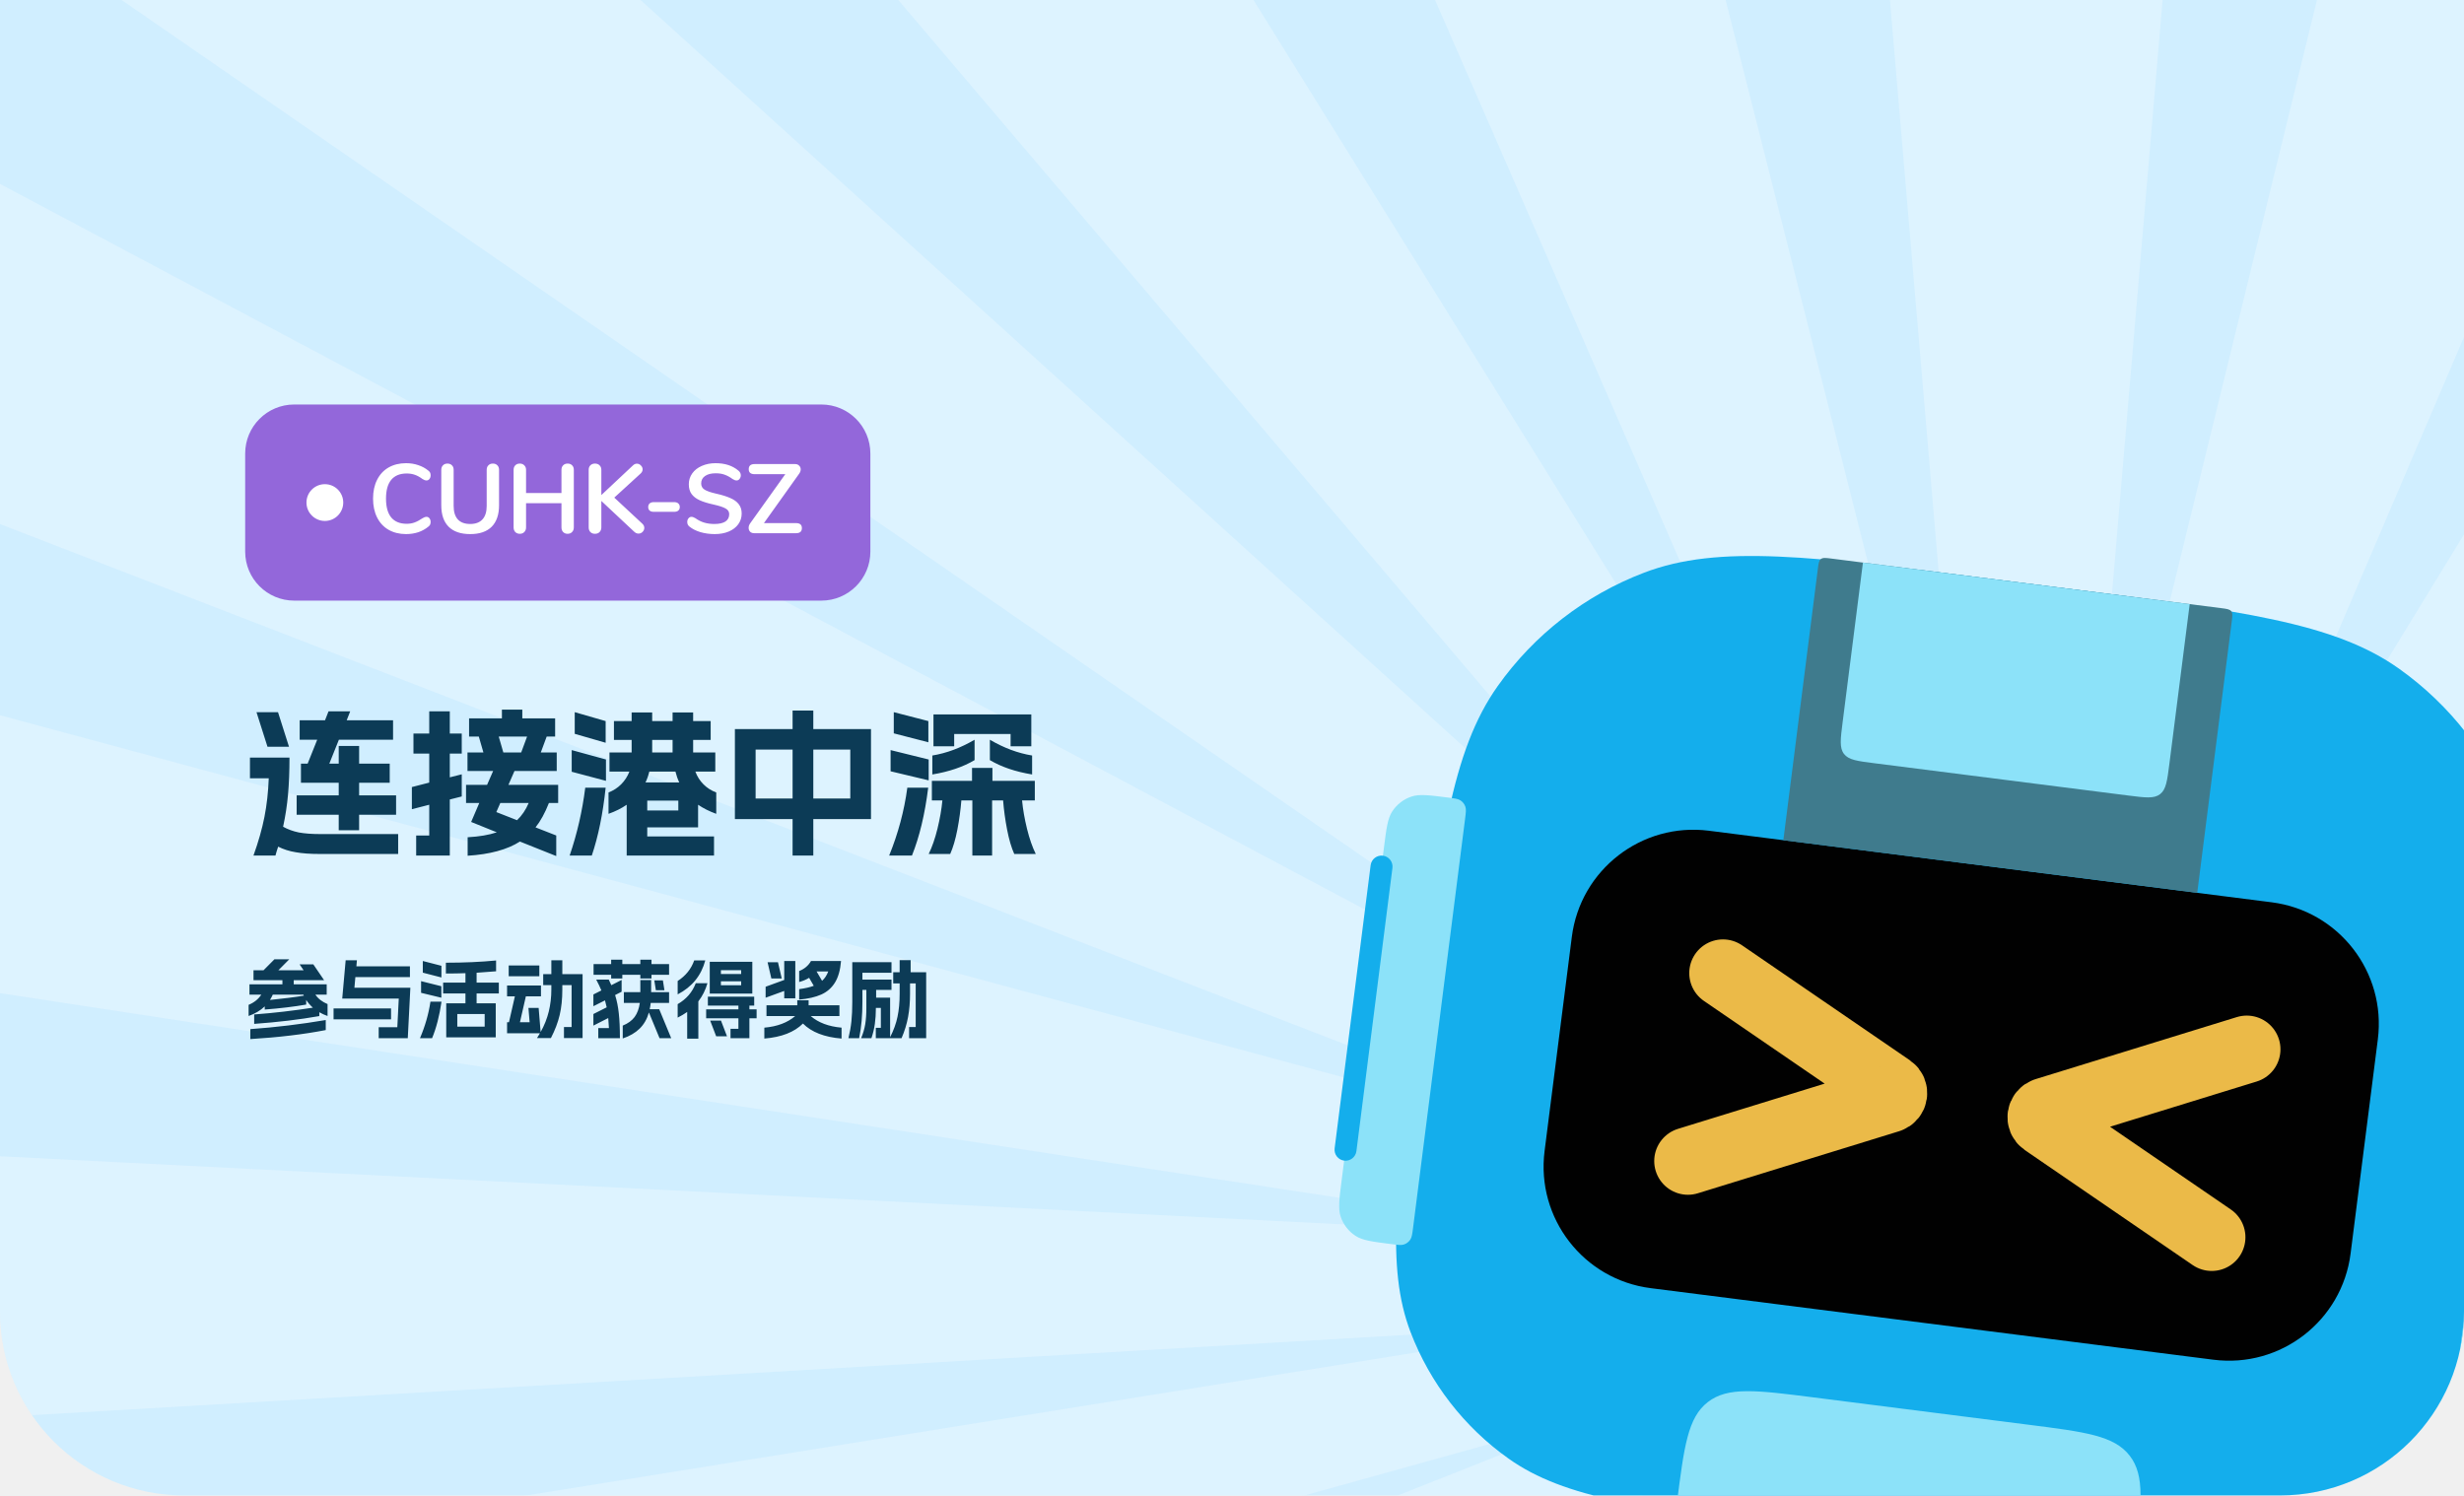
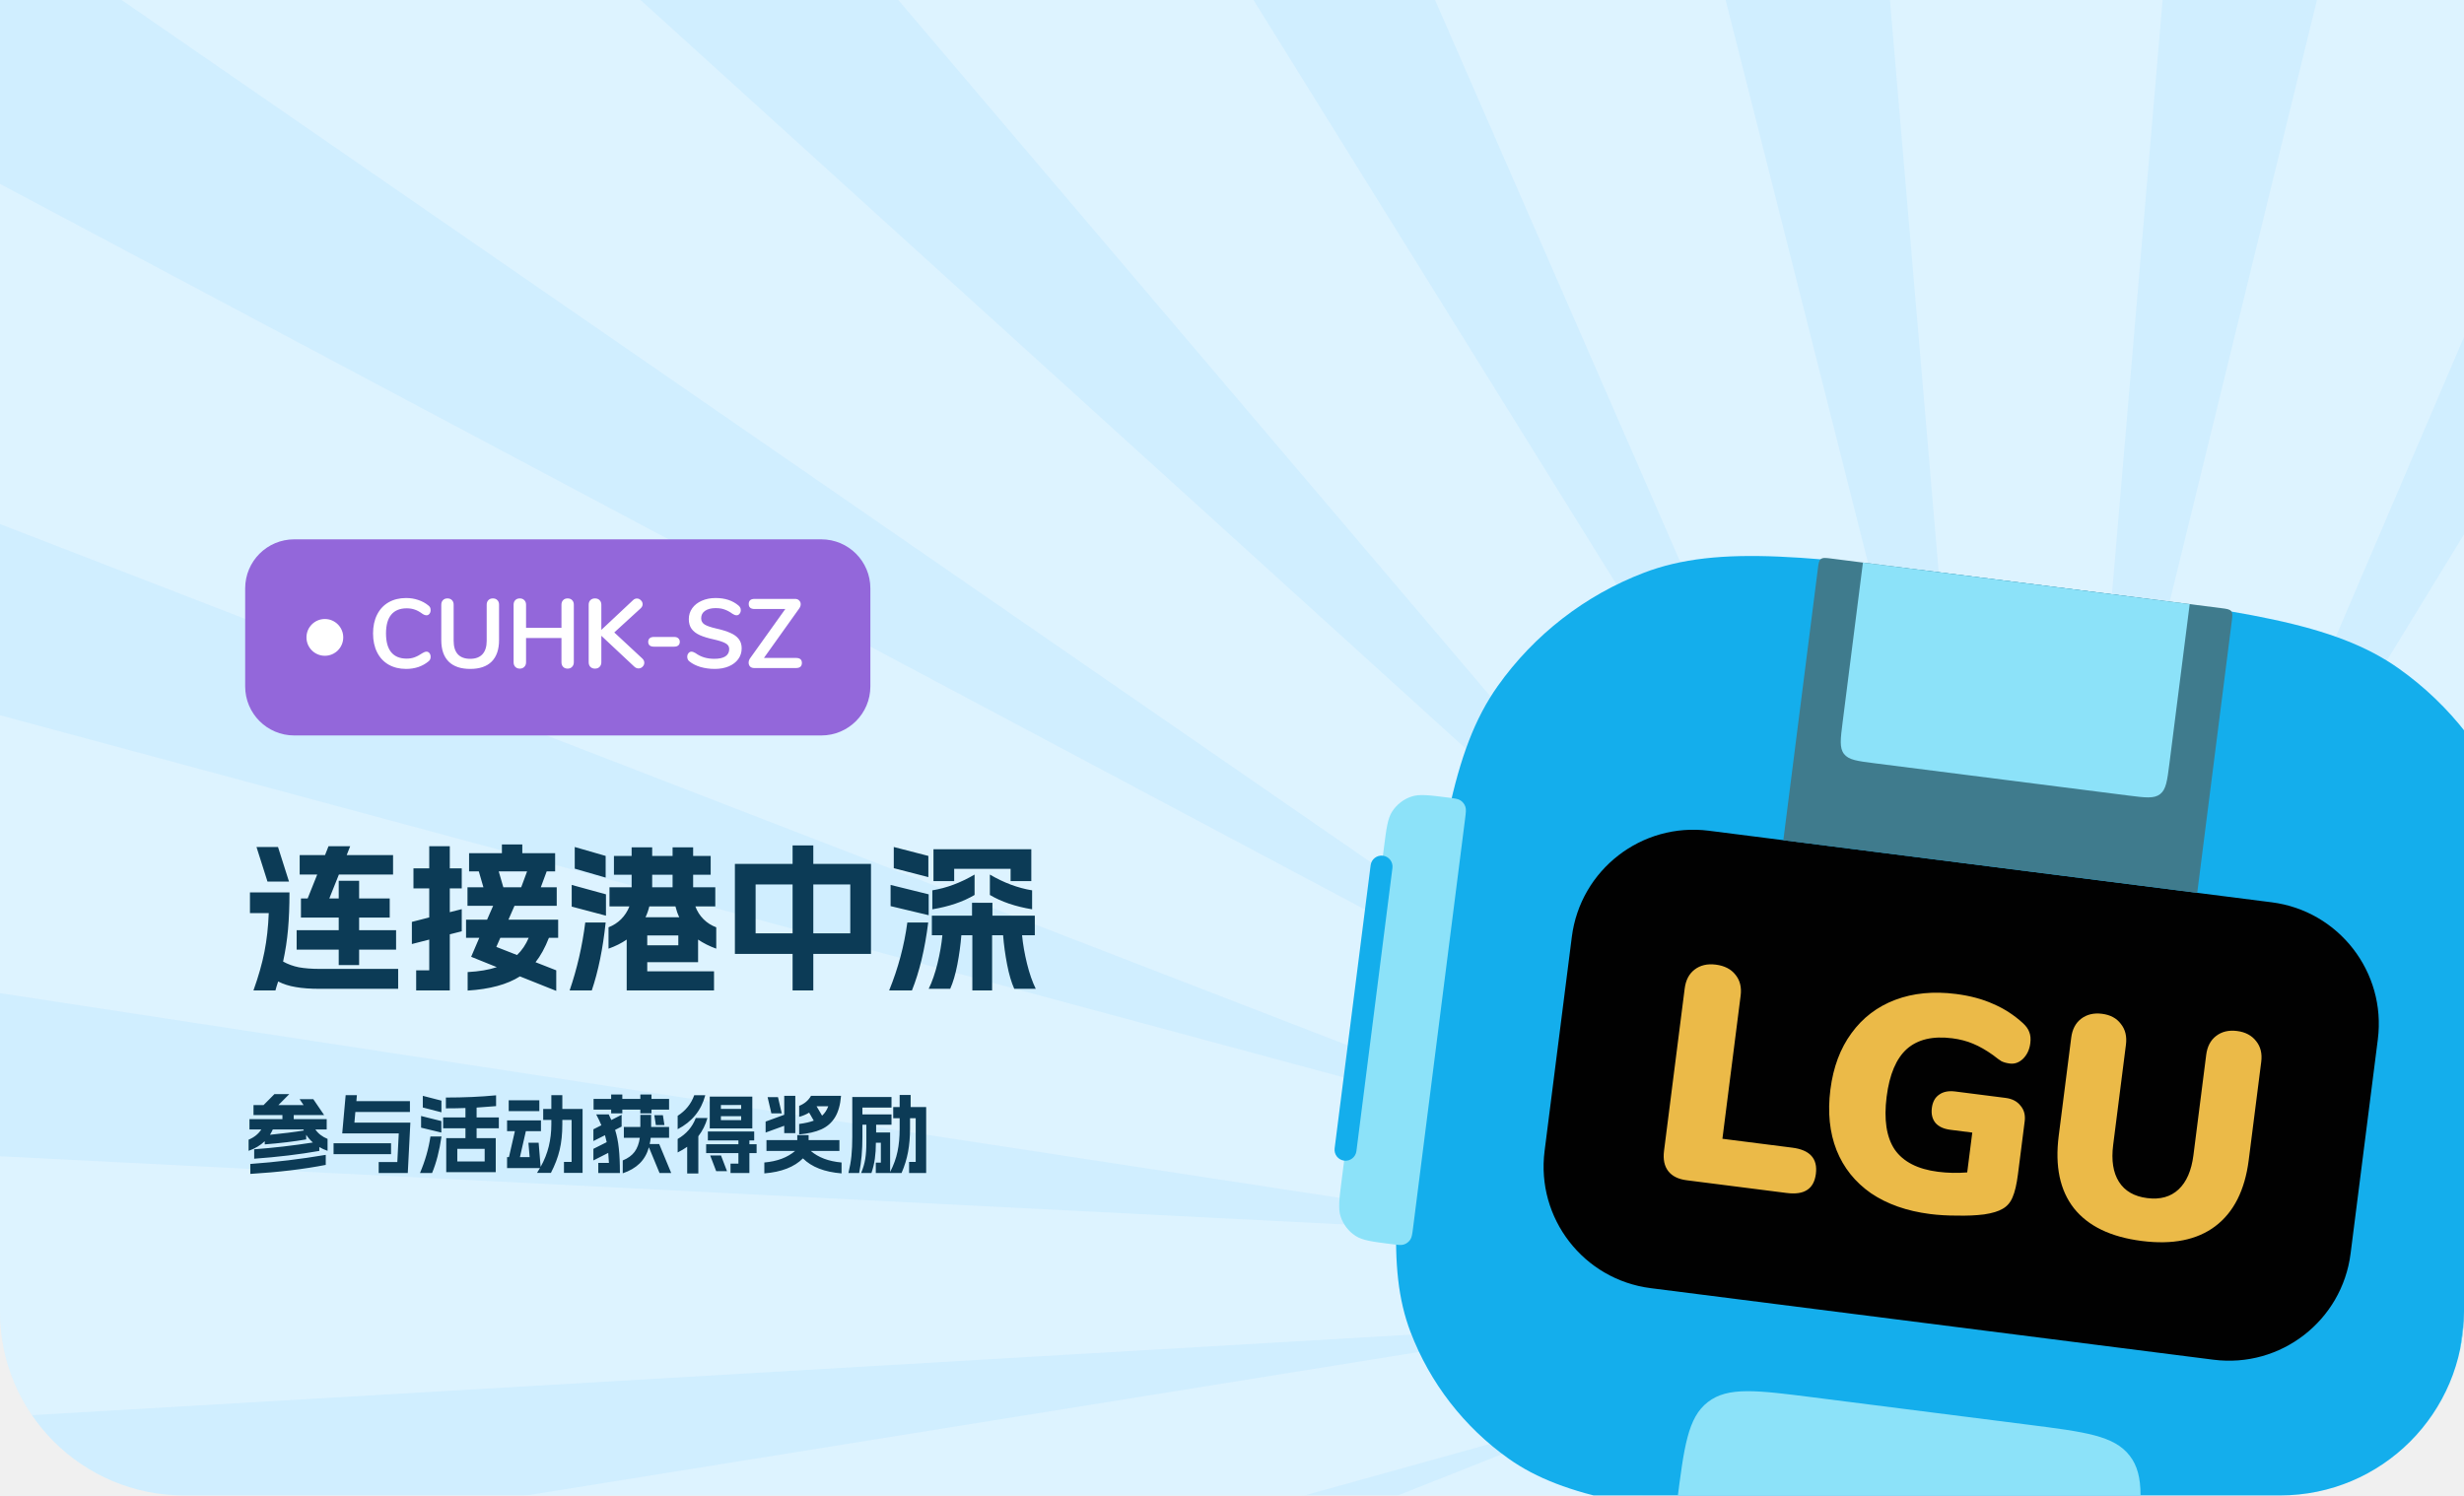
<svg xmlns="http://www.w3.org/2000/svg" width="402" height="244" viewBox="0 0 402 244" fill="none">
  <g clip-path="url(#clip0_710_3311)">
    <rect width="402" height="244" fill="#D0EEFF" />
    <path opacity="0.3" d="M366.678 638.144L285.399 638.35L315.41 268.886L333.739 268.84L366.678 638.144ZM503.287 615.511L424.842 632.526L334.468 269.419L352.157 265.582L503.287 615.511ZM314.897 268.177L227.398 631.737L148.822 615.116L297.178 264.432L314.897 268.177ZM627.938 565.379L557.661 598.05L353.05 265.989L368.897 258.621L627.938 565.379ZM296.902 263.638L94.925 596.728L24.391 564.414L280.997 256.35L296.902 263.638ZM732.156 491.154L674.825 537.26L369.889 258.831L382.814 248.437L732.156 491.154ZM280.993 255.531L-21.73 535.496L-79.428 489.685L267.983 245.199L280.993 255.531ZM808.849 397.89L768.361 454.289L383.842 248.433L392.97 235.716L808.849 397.89ZM268.245 244.406L-114.639 452.207L-155.576 396.014L259.013 231.735L268.245 244.406ZM852.802 291.926L831.913 354.786L393.96 235.501L398.671 221.324L852.802 291.926ZM259.522 231.022L-177.476 352.528L-198.863 289.772L254.701 216.87L259.522 231.022ZM861.159 245.519L399.558 220.912L399.531 206.244L861.027 180.471L861.159 245.519ZM255.336 201.621L255.42 216.286L-205.971 243.23L-206.359 178.187L255.336 201.621ZM854.104 133.912L400.257 205.664L395.488 191.5L832.964 71.106L854.104 133.912ZM260.877 187.021L256.224 201.206L-198.19 131.755L-177.549 68.844L260.877 187.021ZM811.234 27.561L395.995 190.79L386.815 178.095L770.522 -28.736L811.234 27.561ZM270.941 174.061L261.861 186.802L-154.658 25.682L-114.392 -30.823L270.941 174.061ZM735.459 -66.303L387.078 177.301L374.11 166.939L677.945 -112.261L735.459 -66.303ZM284.854 163.627L271.97 174.056L-78.332 -67.776L-21.18 -114.028L284.854 163.627ZM631.941 -141.292L374.112 166.117L358.233 158.791L561.532 -173.786L631.941 -141.292ZM301.666 156.428L285.851 163.833L25.592 -142.266L95.738 -175.113L301.666 156.428ZM507.71 -192.313L357.965 157.997L340.266 154.202L429.197 -209.132L507.71 -192.313ZM320.231 152.947L302.559 156.83L150.043 -192.712L228.425 -209.929L320.231 152.947ZM339.745 153.493H321.422L289.947 -215.891H371.22L339.745 153.493Z" fill="#FCFEFF" />
-     <rect x="40" y="66" width="102" height="32" rx="8" fill="#9367DA" />
-     <circle cx="53" cy="82" r="3" fill="white" />
-     <path d="M66.256 87.144C65.168 87.144 64.213 86.909 63.392 86.44C62.581 85.971 61.957 85.299 61.52 84.424C61.083 83.549 60.864 82.525 60.864 81.352C60.864 80.179 61.083 79.16 61.52 78.296C61.957 77.421 62.581 76.749 63.392 76.28C64.213 75.811 65.168 75.576 66.256 75.576C66.96 75.576 67.621 75.683 68.24 75.896C68.859 76.099 69.408 76.397 69.888 76.792C70.027 76.899 70.123 77.011 70.176 77.128C70.229 77.245 70.256 77.389 70.256 77.56C70.256 77.795 70.192 77.992 70.064 78.152C69.936 78.312 69.781 78.392 69.6 78.392C69.387 78.392 69.168 78.317 68.944 78.168C68.485 77.827 68.059 77.592 67.664 77.464C67.269 77.325 66.832 77.256 66.352 77.256C65.243 77.256 64.4 77.603 63.824 78.296C63.259 78.989 62.976 80.008 62.976 81.352C62.976 82.707 63.259 83.731 63.824 84.424C64.4 85.117 65.243 85.464 66.352 85.464C66.811 85.464 67.232 85.395 67.616 85.256C68.011 85.117 68.453 84.883 68.944 84.552C69.051 84.488 69.157 84.435 69.264 84.392C69.371 84.349 69.483 84.328 69.6 84.328C69.781 84.328 69.936 84.408 70.064 84.568C70.192 84.728 70.256 84.925 70.256 85.16C70.256 85.32 70.229 85.464 70.176 85.592C70.123 85.709 70.027 85.821 69.888 85.928C69.408 86.323 68.859 86.627 68.24 86.84C67.621 87.043 66.96 87.144 66.256 87.144ZM76.716 87.144C75.169 87.144 73.996 86.744 73.196 85.944C72.396 85.144 71.996 83.976 71.996 82.44V76.664C71.996 76.355 72.086 76.109 72.268 75.928C72.449 75.736 72.694 75.64 73.004 75.64C73.313 75.64 73.558 75.736 73.74 75.928C73.921 76.109 74.012 76.355 74.012 76.664V82.552C74.012 83.523 74.241 84.259 74.7 84.76C75.158 85.251 75.83 85.496 76.716 85.496C77.59 85.496 78.257 85.245 78.716 84.744C79.174 84.243 79.404 83.512 79.404 82.552V76.664C79.404 76.355 79.494 76.109 79.676 75.928C79.857 75.736 80.102 75.64 80.412 75.64C80.721 75.64 80.966 75.736 81.148 75.928C81.329 76.109 81.42 76.355 81.42 76.664V82.44C81.42 83.965 81.02 85.133 80.22 85.944C79.42 86.744 78.252 87.144 76.716 87.144ZM92.61 75.64C92.919 75.64 93.165 75.736 93.346 75.928C93.528 76.109 93.618 76.355 93.618 76.664V86.056C93.618 86.365 93.522 86.616 93.33 86.808C93.149 87 92.909 87.096 92.61 87.096C92.301 87.096 92.055 87 91.874 86.808C91.693 86.616 91.602 86.365 91.602 86.056V82.104H85.826V86.056C85.826 86.365 85.73 86.616 85.538 86.808C85.357 87 85.112 87.096 84.802 87.096C84.504 87.096 84.258 87 84.066 86.808C83.885 86.616 83.794 86.365 83.794 86.056V76.664C83.794 76.355 83.885 76.109 84.066 75.928C84.248 75.736 84.493 75.64 84.802 75.64C85.112 75.64 85.357 75.736 85.538 75.928C85.73 76.109 85.826 76.355 85.826 76.664V80.44H91.602V76.664C91.602 76.355 91.693 76.109 91.874 75.928C92.055 75.736 92.301 75.64 92.61 75.64ZM104.796 85.448C105.009 85.651 105.116 85.88 105.116 86.136C105.116 86.381 105.02 86.6 104.828 86.792C104.647 86.973 104.428 87.064 104.172 87.064C103.905 87.064 103.66 86.952 103.436 86.728L98.108 81.736V86.056C98.108 86.365 98.012 86.616 97.82 86.808C97.639 87 97.388 87.096 97.068 87.096C96.759 87.096 96.508 87 96.316 86.808C96.135 86.616 96.044 86.365 96.044 86.056V76.664C96.044 76.355 96.135 76.109 96.316 75.928C96.508 75.736 96.759 75.64 97.068 75.64C97.388 75.64 97.639 75.736 97.82 75.928C98.012 76.109 98.108 76.355 98.108 76.664V80.776L103.26 75.944C103.452 75.752 103.671 75.656 103.916 75.656C104.161 75.656 104.375 75.752 104.556 75.944C104.748 76.125 104.844 76.339 104.844 76.584C104.844 76.829 104.737 77.053 104.524 77.256L100.22 81.192L104.796 85.448ZM106.683 83.512C106.374 83.512 106.139 83.443 105.979 83.304C105.83 83.165 105.755 82.973 105.755 82.728C105.755 82.483 105.83 82.291 105.979 82.152C106.139 82.003 106.374 81.928 106.683 81.928H109.979C110.289 81.928 110.518 82.003 110.667 82.152C110.827 82.291 110.907 82.483 110.907 82.728C110.907 82.973 110.827 83.165 110.667 83.304C110.518 83.443 110.289 83.512 109.979 83.512H106.683ZM116.604 87.144C115.783 87.144 115.004 87.037 114.268 86.824C113.543 86.6 112.951 86.301 112.492 85.928C112.247 85.747 112.124 85.491 112.124 85.16C112.124 84.936 112.188 84.744 112.316 84.584C112.455 84.413 112.615 84.328 112.796 84.328C112.988 84.328 113.207 84.403 113.452 84.552C113.911 84.883 114.391 85.123 114.892 85.272C115.394 85.421 115.948 85.496 116.556 85.496C117.335 85.496 117.932 85.363 118.348 85.096C118.764 84.819 118.972 84.419 118.972 83.896C118.972 83.491 118.775 83.181 118.38 82.968C117.996 82.744 117.351 82.531 116.444 82.328C115.506 82.125 114.743 81.891 114.156 81.624C113.57 81.357 113.127 81.016 112.828 80.6C112.53 80.184 112.38 79.656 112.38 79.016C112.38 78.355 112.567 77.763 112.94 77.24C113.314 76.717 113.831 76.312 114.492 76.024C115.164 75.725 115.916 75.576 116.748 75.576C118.274 75.576 119.516 75.981 120.476 76.792C120.615 76.909 120.711 77.027 120.764 77.144C120.828 77.251 120.86 77.389 120.86 77.56C120.86 77.784 120.791 77.981 120.652 78.152C120.524 78.312 120.37 78.392 120.188 78.392C120.082 78.392 119.98 78.376 119.884 78.344C119.799 78.312 119.682 78.253 119.532 78.168C119.095 77.848 118.668 77.613 118.252 77.464C117.847 77.304 117.346 77.224 116.748 77.224C116.023 77.224 115.447 77.373 115.02 77.672C114.604 77.96 114.396 78.365 114.396 78.888C114.396 79.325 114.583 79.661 114.956 79.896C115.33 80.131 115.964 80.349 116.86 80.552C117.81 80.765 118.578 81.005 119.164 81.272C119.762 81.528 120.215 81.859 120.524 82.264C120.844 82.669 121.004 83.176 121.004 83.784C121.004 84.445 120.818 85.032 120.444 85.544C120.082 86.045 119.564 86.44 118.892 86.728C118.231 87.005 117.468 87.144 116.604 87.144ZM129.867 85.352C130.507 85.352 130.827 85.624 130.827 86.168C130.827 86.723 130.507 87 129.867 87H123.051C122.773 87 122.549 86.92 122.379 86.76C122.219 86.589 122.139 86.376 122.139 86.12C122.139 85.864 122.224 85.619 122.395 85.384L128.123 77.368H123.115C122.475 77.368 122.155 77.096 122.155 76.552C122.155 75.997 122.475 75.72 123.115 75.72H129.723C130 75.72 130.219 75.805 130.378 75.976C130.549 76.136 130.635 76.339 130.635 76.584C130.635 76.829 130.544 77.075 130.363 77.32L124.635 85.352H129.867Z" fill="white" />
-     <path d="M52.22 139.34C50.625 139.34 49.299 139.245 48.242 139.054C47.185 138.881 46.231 138.577 45.382 138.144C45.261 138.56 45.174 138.829 45.122 138.95C45.035 139.279 44.975 139.496 44.94 139.6H41.352C42.167 137.329 42.765 135.223 43.146 133.282C43.527 131.341 43.761 129.243 43.848 126.99H40.78V123.61H47.228C47.228 125.846 47.15 127.848 46.994 129.616C46.838 131.384 46.569 133.143 46.188 134.894C46.968 135.327 47.826 135.639 48.762 135.83C49.715 136.003 50.868 136.09 52.22 136.09H64.96V139.34H52.22ZM45.356 116.2L47.15 121.842H43.64L41.846 116.2H45.356ZM48.398 129.772H55.262V127.718H49.1V124.598H50.192L51.752 120.698H48.892V117.526H53.026L53.598 116.07H57.134L56.562 117.526H64.128V120.698H55.288L53.728 124.598H55.262V121.712H58.59V124.598H63.582V127.718H58.59V129.772H64.622V132.944H58.59V135.466H55.262V132.944H48.398V129.772ZM84.824 137.312C82.761 138.629 79.919 139.401 76.296 139.626V136.61C78.185 136.506 79.771 136.237 81.054 135.804L76.868 134.114L78.194 131.02H76.036V128.056H79.468L80.456 125.794H76.27V122.778H78.87L78.116 120.178H76.53V117.214H81.886V115.784H85.214V117.214H90.57V120.178H89.192L88.23 122.778H90.83V125.794H83.94L82.952 128.056H91.064V131.02H89.556C88.915 132.649 88.187 133.975 87.372 134.998L90.752 136.324V139.678L84.824 137.312ZM67.196 128.42L70.03 127.692V122.96H67.456V119.684H70.03V116.07H73.384V119.684H75.334V122.96H73.384V126.834L75.334 126.34V129.954L73.384 130.448V139.6H67.898V136.324H70.03V131.306L67.196 132.034V128.42ZM84.356 133.828C85.153 133.065 85.786 132.129 86.254 131.02H81.626L80.976 132.502L84.356 133.828ZM82.12 122.778H85.032L85.994 120.178H81.366L82.12 122.778ZM102.244 131.306C101.395 131.895 100.407 132.389 99.28 132.788V129.304C100.077 128.992 100.762 128.55 101.334 127.978C101.923 127.389 102.374 126.695 102.686 125.898H99.436V122.778H103.05V120.724H100.164V117.656H103.05V116.252H106.404V117.656H109.732V116.252H113.086V117.656H115.946V120.724H113.086V122.778H116.7V125.898H113.45C113.745 126.695 114.187 127.389 114.776 127.978C115.365 128.567 116.059 129.009 116.856 129.304V132.788C115.747 132.389 114.759 131.895 113.892 131.306V134.998H105.598V136.48H116.492V139.6H102.244V131.306ZM92.936 139.6C94.149 136.064 94.999 132.372 95.484 128.524H98.812C98.361 132.788 97.607 136.48 96.55 139.6H92.936ZM93.274 122.388L98.864 123.922V127.406L93.274 125.924V122.388ZM93.768 116.2L98.812 117.656V121.192L93.768 119.736V116.2ZM110.824 127.666C110.564 127.129 110.356 126.539 110.2 125.898H105.936C105.78 126.539 105.572 127.129 105.312 127.666H110.824ZM110.668 132.242V130.63H105.598V132.242H110.668ZM109.732 122.778V120.724H106.404V122.778H109.732ZM132.69 115.94V118.956H142.102V133.646H132.69V139.6H129.31V133.646H119.898V118.956H129.31V115.94H132.69ZM129.31 130.292V122.31H123.278V130.292H129.31ZM138.722 130.292V122.31H132.69V130.292H138.722ZM152.294 116.564H168.258V121.764H164.878V119.762H155.674V121.764H152.294V116.564ZM145.066 139.6C146.539 135.977 147.527 132.285 148.03 128.524H151.436C150.899 132.84 150.015 136.532 148.784 139.6H145.066ZM145.3 122.388L151.514 123.922V127.328L145.3 125.846V122.388ZM145.82 116.2L151.462 117.656V121.114L145.82 119.658V116.2ZM151.514 139.34C152.069 138.213 152.545 136.844 152.944 135.232C153.343 133.603 153.611 132.06 153.75 130.604H152.034V127.406H158.586V125.3H161.914V127.406H168.83V130.604H166.75C166.889 132.06 167.157 133.603 167.556 135.232C167.955 136.844 168.431 138.213 168.986 139.34H165.476C165.008 138.3 164.618 136.974 164.306 135.362C163.994 133.733 163.777 132.147 163.656 130.604H161.862V139.6H158.638V130.604H156.844C156.723 132.147 156.506 133.733 156.194 135.362C155.882 136.974 155.492 138.3 155.024 139.34H151.514ZM152.112 123.272C154.435 122.891 156.731 122.033 159.002 120.698V124.026C157.13 125.135 154.833 125.915 152.112 126.366V123.272ZM161.498 120.698C163.769 122.033 166.065 122.891 168.388 123.272V126.366C165.667 125.915 163.37 125.135 161.498 124.026V120.698Z" fill="#0C3B56" />
-     <path d="M40.84 167.916C44.984 167.617 49.086 167.123 53.146 166.432V168.07C49.553 168.77 45.451 169.26 40.84 169.54V167.916ZM40.56 163.954C41.465 163.581 42.156 163.025 42.632 162.288H40.7V160.608H46.076V159.936H41.358V158.312H42.996L44.774 156.52H47.196L45.418 158.312H49.534L48.876 157.346H51.116L52.88 159.936H47.924V160.608H53.3V162.288H51.452C51.909 162.96 52.572 163.473 53.44 163.828V165.774C52.973 165.615 52.525 165.41 52.096 165.158V165.788C48.876 166.357 45.334 166.782 41.47 167.062V165.522C44.625 165.289 47.817 164.92 51.046 164.416C50.617 164.033 50.253 163.613 49.954 163.156V163.912C47.966 164.257 45.712 164.528 43.192 164.724V164.206C42.492 164.878 41.615 165.401 40.56 165.774V163.954ZM44.046 163.156C46.211 162.941 48.055 162.708 49.576 162.456L49.492 162.288H44.508C44.387 162.559 44.233 162.848 44.046 163.156ZM61.784 167.608H64.822L65.06 162.932H55.834L56.394 156.688H58.228L58.144 157.668H66.88V159.432H57.976L57.822 161.168H66.95L66.53 169.4H61.784V167.608ZM54.42 164.542H63.8V166.32H54.42V164.542ZM75.938 163.702V162.092H72.298V160.328H75.938V158.788C74.977 158.825 73.913 158.844 72.746 158.844V157.08C75.705 157.08 78.435 156.959 80.936 156.716V158.48C80.236 158.545 79.177 158.625 77.758 158.718V160.328H81.384V162.092H77.758V163.702H80.88V169.26H72.802V163.702H75.938ZM68.518 169.4C69.358 167.431 69.927 165.443 70.226 163.436H72.032C71.696 165.751 71.183 167.739 70.492 169.4H68.518ZM68.7 160.09L72.004 160.916V162.792L68.7 161.994V160.09ZM68.98 156.8L72.018 157.584V159.488L68.98 158.704V156.8ZM79.074 167.51V165.452H74.608V167.51H79.074ZM87.614 169.372C87.866 168.971 88.025 168.709 88.09 168.588H82.728V166.796H83.036L84.002 162.568H82.728V160.804H88.258V162.568H85.794L84.828 166.796H86.41L86.214 164.458H87.88L88.202 168.392C88.809 167.309 89.252 166.194 89.532 165.046C89.812 163.898 89.952 162.699 89.952 161.448V160.734H88.622V158.942H89.952V156.688H91.744V158.942H95.048V169.372H92.01V167.58H93.256V160.734H91.744V161.448C91.744 163.007 91.599 164.397 91.31 165.62C91.021 166.843 90.545 168.093 89.882 169.372H87.614ZM82.994 157.528H87.992V159.292H82.994V157.528ZM97.61 167.748H99.346C99.309 167.011 99.271 166.465 99.234 166.11L96.812 167.342V165.452L98.982 164.36C98.917 164.052 98.823 163.674 98.702 163.226L96.812 164.178V162.26L98.114 161.602C97.909 161.098 97.629 160.51 97.274 159.838H99.318C99.458 160.118 99.598 160.421 99.738 160.748L101.418 159.894V161.812L100.354 162.358C100.643 163.273 100.844 164.267 100.956 165.34C101.077 166.413 101.138 167.767 101.138 169.4H97.61V167.748ZM96.84 157.304H99.71V156.59H101.53V157.304H104.47V156.59H106.29V157.304H109.16V159.054H106.29V159.656H104.47V159.054H101.53V159.656H99.71V159.054H96.84V157.304ZM101.6 167.342C102.449 166.997 103.093 166.53 103.532 165.942C103.971 165.345 104.255 164.579 104.386 163.646H101.782V161.882H104.47V159.908H106.234V161.882H109.16V163.646H106.164C106.127 164.001 106.071 164.341 105.996 164.668H107.55L109.51 169.4H107.606L105.87 165.2C105.562 166.273 105.053 167.155 104.344 167.846C103.644 168.527 102.729 169.059 101.6 169.442V167.342ZM108.152 159.964L108.404 161.574H107.004L106.752 159.964H108.152ZM122.74 162.12H115.796V156.926H122.74V162.12ZM110.56 163.842C111.969 163.03 112.954 161.891 113.514 160.426H115.418C115.11 161.518 114.615 162.507 113.934 163.394V169.47H112.114V165.116C111.638 165.452 111.12 165.76 110.56 166.04V163.842ZM110.56 160.062C111.867 159.222 112.767 158.102 113.262 156.702H115.068C114.405 159.185 112.903 161.033 110.56 162.246V160.062ZM115.208 164.696H120.472V164.08H115.488V162.624H123.048V164.08H122.264V164.696H123.44V166.152H122.264V169.4H119.184V167.86H120.472V166.152H115.208V164.696ZM117.63 166.53L118.61 169.092H116.846L115.866 166.53H117.63ZM120.92 160.762V160.118H117.616V160.762H120.92ZM120.92 158.928V158.298H117.616V158.928H120.92ZM130.384 161.392C131.373 161.261 132.167 161.079 132.764 160.846L132.008 159.544C131.523 159.843 130.981 160.071 130.384 160.23V158.438C131.252 158.093 131.896 157.547 132.316 156.8H137.216C137.095 158.284 136.759 159.465 136.208 160.342C135.667 161.21 134.925 161.854 133.982 162.274C133.039 162.694 131.84 162.969 130.384 163.1V161.392ZM124.7 167.678C126.809 167.491 128.485 166.861 129.726 165.788H125.05V164.024H130.076V163.212H131.924V164.024H136.95V165.788H132.274C133.515 166.861 135.191 167.491 137.3 167.678V169.456C134.509 169.232 132.409 168.415 131 167.006C129.591 168.415 127.491 169.232 124.7 169.456V167.678ZM124.91 161L127.948 159.894V156.8H129.754V162.89H127.948V161.686L124.91 162.792V161ZM126.926 157.01L127.542 159.656H125.848L125.232 157.01H126.926ZM134.122 160.034C134.561 159.642 134.897 159.133 135.13 158.508H133.226L134.122 160.034ZM138.42 169.4C138.653 168.448 138.817 167.519 138.91 166.614C139.003 165.699 139.05 164.654 139.05 163.478V156.996H145.448V158.718H140.702V159.838H145.448V161.518H142.942V162.778H145.224V169.232C145.803 168.093 146.204 166.983 146.428 165.9C146.661 164.808 146.778 163.557 146.778 162.148V160.454H145.728V158.634H146.778V156.66H148.57V158.634H151.104V169.4H148.318V167.58H149.396V160.454H148.472V162.148C148.472 163.511 148.365 164.775 148.15 165.942C147.935 167.109 147.581 168.261 147.086 169.4H142.886V167.706H143.712V164.458H142.9V164.472C142.9 165.405 142.844 166.269 142.732 167.062C142.62 167.855 142.433 168.635 142.172 169.4H140.492C140.819 168.616 141.043 167.851 141.164 167.104C141.285 166.348 141.346 165.471 141.346 164.472V161.518H140.702V163.478C140.702 164.589 140.66 165.62 140.576 166.572C140.492 167.524 140.357 168.467 140.17 169.4H138.42Z" fill="#0C3B56" />
-     <path d="M231.079 167.714C234.908 137.6 236.823 122.543 244.366 111.921C250.319 103.538 258.622 97.108 268.228 93.444C280.4 88.799 295.457 90.714 325.571 94.544L335.611 95.821C365.725 99.65 380.782 101.565 391.404 109.108C399.787 115.061 406.217 123.364 409.882 132.97C414.526 145.142 412.611 160.199 408.781 190.313C405.467 216.374 403.81 229.404 397.282 238.596C392.131 245.85 384.945 251.415 376.633 254.586C366.099 258.605 353.069 256.948 327.009 253.634L294.399 249.487C268.339 246.173 255.309 244.516 246.116 237.988C238.862 232.837 233.298 225.651 230.126 217.338C226.107 206.805 227.764 193.775 231.079 167.714Z" fill="#14AEEC" />
+     <rect x="40" y="88" width="102" height="32" rx="8" fill="#9367DA" />
+     <circle cx="53" cy="104" r="3" fill="white" />
+     <path d="M66.256 109.144C65.168 109.144 64.213 108.909 63.392 108.44C62.581 107.971 61.957 107.299 61.52 106.424C61.083 105.549 60.864 104.525 60.864 103.352C60.864 102.179 61.083 101.16 61.52 100.296C61.957 99.421 62.581 98.749 63.392 98.28C64.213 97.811 65.168 97.576 66.256 97.576C66.96 97.576 67.621 97.683 68.24 97.896C68.859 98.099 69.408 98.397 69.888 98.792C70.027 98.899 70.123 99.011 70.176 99.128C70.229 99.245 70.256 99.389 70.256 99.56C70.256 99.795 70.192 99.992 70.064 100.152C69.936 100.312 69.781 100.392 69.6 100.392C69.387 100.392 69.168 100.317 68.944 100.168C68.485 99.827 68.059 99.592 67.664 99.464C67.269 99.325 66.832 99.256 66.352 99.256C65.243 99.256 64.4 99.603 63.824 100.296C63.259 100.989 62.976 102.008 62.976 103.352C62.976 104.707 63.259 105.731 63.824 106.424C64.4 107.117 65.243 107.464 66.352 107.464C66.811 107.464 67.232 107.395 67.616 107.256C68.011 107.117 68.453 106.883 68.944 106.552C69.051 106.488 69.157 106.435 69.264 106.392C69.371 106.349 69.483 106.328 69.6 106.328C69.781 106.328 69.936 106.408 70.064 106.568C70.192 106.728 70.256 106.925 70.256 107.16C70.256 107.32 70.229 107.464 70.176 107.592C70.123 107.709 70.027 107.821 69.888 107.928C69.408 108.323 68.859 108.627 68.24 108.84C67.621 109.043 66.96 109.144 66.256 109.144ZM76.716 109.144C75.169 109.144 73.996 108.744 73.196 107.944C72.396 107.144 71.996 105.976 71.996 104.44V98.664C71.996 98.355 72.086 98.109 72.268 97.928C72.449 97.736 72.694 97.64 73.004 97.64C73.313 97.64 73.558 97.736 73.74 97.928C73.921 98.109 74.012 98.355 74.012 98.664V104.552C74.012 105.523 74.241 106.259 74.7 106.76C75.158 107.251 75.83 107.496 76.716 107.496C77.59 107.496 78.257 107.245 78.716 106.744C79.174 106.243 79.404 105.512 79.404 104.552V98.664C79.404 98.355 79.494 98.109 79.676 97.928C79.857 97.736 80.102 97.64 80.412 97.64C80.721 97.64 80.966 97.736 81.148 97.928C81.329 98.109 81.42 98.355 81.42 98.664V104.44C81.42 105.965 81.02 107.133 80.22 107.944C79.42 108.744 78.252 109.144 76.716 109.144ZM92.61 97.64C92.919 97.64 93.165 97.736 93.346 97.928C93.528 98.109 93.618 98.355 93.618 98.664V108.056C93.618 108.365 93.522 108.616 93.33 108.808C93.149 109 92.909 109.096 92.61 109.096C92.301 109.096 92.055 109 91.874 108.808C91.693 108.616 91.602 108.365 91.602 108.056V104.104H85.826V108.056C85.826 108.365 85.73 108.616 85.538 108.808C85.357 109 85.112 109.096 84.802 109.096C84.504 109.096 84.258 109 84.066 108.808C83.885 108.616 83.794 108.365 83.794 108.056V98.664C83.794 98.355 83.885 98.109 84.066 97.928C84.248 97.736 84.493 97.64 84.802 97.64C85.112 97.64 85.357 97.736 85.538 97.928C85.73 98.109 85.826 98.355 85.826 98.664V102.44H91.602V98.664C91.602 98.355 91.693 98.109 91.874 97.928C92.055 97.736 92.301 97.64 92.61 97.64ZM104.796 107.448C105.009 107.651 105.116 107.88 105.116 108.136C105.116 108.381 105.02 108.6 104.828 108.792C104.647 108.973 104.428 109.064 104.172 109.064C103.905 109.064 103.66 108.952 103.436 108.728L98.108 103.736V108.056C98.108 108.365 98.012 108.616 97.82 108.808C97.639 109 97.388 109.096 97.068 109.096C96.759 109.096 96.508 109 96.316 108.808C96.135 108.616 96.044 108.365 96.044 108.056V98.664C96.044 98.355 96.135 98.109 96.316 97.928C96.508 97.736 96.759 97.64 97.068 97.64C97.388 97.64 97.639 97.736 97.82 97.928C98.012 98.109 98.108 98.355 98.108 98.664V102.776L103.26 97.944C103.452 97.752 103.671 97.656 103.916 97.656C104.161 97.656 104.375 97.752 104.556 97.944C104.748 98.125 104.844 98.339 104.844 98.584C104.844 98.829 104.737 99.053 104.524 99.256L100.22 103.192L104.796 107.448ZM106.683 105.512C106.374 105.512 106.139 105.443 105.979 105.304C105.83 105.165 105.755 104.973 105.755 104.728C105.755 104.483 105.83 104.291 105.979 104.152C106.139 104.003 106.374 103.928 106.683 103.928H109.979C110.289 103.928 110.518 104.003 110.667 104.152C110.827 104.291 110.907 104.483 110.907 104.728C110.907 104.973 110.827 105.165 110.667 105.304C110.518 105.443 110.289 105.512 109.979 105.512H106.683ZM116.604 109.144C115.783 109.144 115.004 109.037 114.268 108.824C113.543 108.6 112.951 108.301 112.492 107.928C112.247 107.747 112.124 107.491 112.124 107.16C112.124 106.936 112.188 106.744 112.316 106.584C112.455 106.413 112.615 106.328 112.796 106.328C112.988 106.328 113.207 106.403 113.452 106.552C113.911 106.883 114.391 107.123 114.892 107.272C115.394 107.421 115.948 107.496 116.556 107.496C117.335 107.496 117.932 107.363 118.348 107.096C118.764 106.819 118.972 106.419 118.972 105.896C118.972 105.491 118.775 105.181 118.38 104.968C117.996 104.744 117.351 104.531 116.444 104.328C115.506 104.125 114.743 103.891 114.156 103.624C113.57 103.357 113.127 103.016 112.828 102.6C112.53 102.184 112.38 101.656 112.38 101.016C112.38 100.355 112.567 99.763 112.94 99.24C113.314 98.717 113.831 98.312 114.492 98.024C115.164 97.725 115.916 97.576 116.748 97.576C118.274 97.576 119.516 97.981 120.476 98.792C120.615 98.909 120.711 99.027 120.764 99.144C120.828 99.251 120.86 99.389 120.86 99.56C120.86 99.784 120.791 99.981 120.652 100.152C120.524 100.312 120.37 100.392 120.188 100.392C120.082 100.392 119.98 100.376 119.884 100.344C119.799 100.312 119.682 100.253 119.532 100.168C119.095 99.848 118.668 99.613 118.252 99.464C117.847 99.304 117.346 99.224 116.748 99.224C116.023 99.224 115.447 99.373 115.02 99.672C114.604 99.96 114.396 100.365 114.396 100.888C114.396 101.325 114.583 101.661 114.956 101.896C115.33 102.131 115.964 102.349 116.86 102.552C117.81 102.765 118.578 103.005 119.164 103.272C119.762 103.528 120.215 103.859 120.524 104.264C120.844 104.669 121.004 105.176 121.004 105.784C121.004 106.445 120.818 107.032 120.444 107.544C120.082 108.045 119.564 108.44 118.892 108.728C118.231 109.005 117.468 109.144 116.604 109.144ZM129.867 107.352C130.507 107.352 130.827 107.624 130.827 108.168C130.827 108.723 130.507 109 129.867 109H123.051C122.773 109 122.549 108.92 122.379 108.76C122.219 108.589 122.139 108.376 122.139 108.12C122.139 107.864 122.224 107.619 122.395 107.384L128.123 99.368H123.115C122.475 99.368 122.155 99.096 122.155 98.552C122.155 97.997 122.475 97.72 123.115 97.72H129.723C130 97.72 130.219 97.805 130.378 97.976C130.549 98.136 130.635 98.339 130.635 98.584C130.635 98.829 130.544 99.075 130.363 99.32L124.635 107.352H129.867Z" fill="white" />
+     <path d="M52.22 161.34C50.625 161.34 49.299 161.245 48.242 161.054C47.185 160.881 46.231 160.577 45.382 160.144C45.261 160.56 45.174 160.829 45.122 160.95C45.035 161.279 44.975 161.496 44.94 161.6H41.352C42.167 159.329 42.765 157.223 43.146 155.282C43.527 153.341 43.761 151.243 43.848 148.99H40.78V145.61H47.228C47.228 147.846 47.15 149.848 46.994 151.616C46.838 153.384 46.569 155.143 46.188 156.894C46.968 157.327 47.826 157.639 48.762 157.83C49.715 158.003 50.868 158.09 52.22 158.09H64.96V161.34H52.22ZM45.356 138.2L47.15 143.842H43.64L41.846 138.2H45.356ZM48.398 151.772H55.262V149.718H49.1V146.598H50.192L51.752 142.698H48.892V139.526H53.026L53.598 138.07H57.134L56.562 139.526H64.128V142.698H55.288L53.728 146.598H55.262V143.712H58.59V146.598H63.582V149.718H58.59V151.772H64.622V154.944H58.59V157.466H55.262V154.944H48.398V151.772ZM84.824 159.312C82.761 160.629 79.919 161.401 76.296 161.626V158.61C78.185 158.506 79.771 158.237 81.054 157.804L76.868 156.114L78.194 153.02H76.036V150.056H79.468L80.456 147.794H76.27V144.778H78.87L78.116 142.178H76.53V139.214H81.886V137.784H85.214V139.214H90.57V142.178H89.192L88.23 144.778H90.83V147.794H83.94L82.952 150.056H91.064V153.02H89.556C88.915 154.649 88.187 155.975 87.372 156.998L90.752 158.324V161.678L84.824 159.312ZM67.196 150.42L70.03 149.692V144.96H67.456V141.684H70.03V138.07H73.384V141.684H75.334V144.96H73.384V148.834L75.334 148.34V151.954L73.384 152.448V161.6H67.898V158.324H70.03V153.306L67.196 154.034V150.42ZM84.356 155.828C85.153 155.065 85.786 154.129 86.254 153.02H81.626L80.976 154.502L84.356 155.828ZM82.12 144.778H85.032L85.994 142.178H81.366L82.12 144.778ZM102.244 153.306C101.395 153.895 100.407 154.389 99.28 154.788V151.304C100.077 150.992 100.762 150.55 101.334 149.978C101.923 149.389 102.374 148.695 102.686 147.898H99.436V144.778H103.05V142.724H100.164V139.656H103.05V138.252H106.404V139.656H109.732V138.252H113.086V139.656H115.946V142.724H113.086V144.778H116.7V147.898H113.45C113.745 148.695 114.187 149.389 114.776 149.978C115.365 150.567 116.059 151.009 116.856 151.304V154.788C115.747 154.389 114.759 153.895 113.892 153.306V156.998H105.598V158.48H116.492V161.6H102.244V153.306ZM92.936 161.6C94.149 158.064 94.999 154.372 95.484 150.524H98.812C98.361 154.788 97.607 158.48 96.55 161.6H92.936ZM93.274 144.388L98.864 145.922V149.406L93.274 147.924V144.388ZM93.768 138.2L98.812 139.656V143.192L93.768 141.736V138.2ZM110.824 149.666C110.564 149.129 110.356 148.539 110.2 147.898H105.936C105.78 148.539 105.572 149.129 105.312 149.666H110.824ZM110.668 154.242V152.63H105.598V154.242H110.668ZM109.732 144.778V142.724H106.404V144.778H109.732ZM132.69 137.94V140.956H142.102V155.646H132.69V161.6H129.31V155.646H119.898V140.956H129.31V137.94H132.69ZM129.31 152.292V144.31H123.278V152.292H129.31ZM138.722 152.292V144.31H132.69V152.292H138.722ZM152.294 138.564H168.258V143.764H164.878V141.762H155.674V143.764H152.294V138.564ZM145.066 161.6C146.539 157.977 147.527 154.285 148.03 150.524H151.436C150.899 154.84 150.015 158.532 148.784 161.6H145.066ZM145.3 144.388L151.514 145.922V149.328L145.3 147.846V144.388ZM145.82 138.2L151.462 139.656V143.114L145.82 141.658V138.2ZM151.514 161.34C152.069 160.213 152.545 158.844 152.944 157.232C153.343 155.603 153.611 154.06 153.75 152.604H152.034V149.406H158.586V147.3H161.914V149.406H168.83V152.604H166.75C166.889 154.06 167.157 155.603 167.556 157.232C167.955 158.844 168.431 160.213 168.986 161.34H165.476C165.008 160.3 164.618 158.974 164.306 157.362C163.994 155.733 163.777 154.147 163.656 152.604H161.862V161.6H158.638V152.604H156.844C156.723 154.147 156.506 155.733 156.194 157.362C155.882 158.974 155.492 160.3 155.024 161.34H151.514ZM152.112 145.272C154.435 144.891 156.731 144.033 159.002 142.698V146.026C157.13 147.135 154.833 147.915 152.112 148.366V145.272ZM161.498 142.698C163.769 144.033 166.065 144.891 168.388 145.272V148.366C165.667 147.915 163.37 147.135 161.498 146.026V142.698Z" fill="#0C3B56" />
+     <path d="M40.84 189.916C44.984 189.617 49.086 189.123 53.146 188.432V190.07C49.553 190.77 45.451 191.26 40.84 191.54V189.916ZM40.56 185.954C41.465 185.581 42.156 185.025 42.632 184.288H40.7V182.608H46.076V181.936H41.358V180.312H42.996L44.774 178.52H47.196L45.418 180.312H49.534L48.876 179.346H51.116L52.88 181.936H47.924V182.608H53.3V184.288H51.452C51.909 184.96 52.572 185.473 53.44 185.828V187.774C52.973 187.615 52.525 187.41 52.096 187.158V187.788C48.876 188.357 45.334 188.782 41.47 189.062V187.522C44.625 187.289 47.817 186.92 51.046 186.416C50.617 186.033 50.253 185.613 49.954 185.156V185.912C47.966 186.257 45.712 186.528 43.192 186.724V186.206C42.492 186.878 41.615 187.401 40.56 187.774V185.954ZM44.046 185.156C46.211 184.941 48.055 184.708 49.576 184.456L49.492 184.288H44.508C44.387 184.559 44.233 184.848 44.046 185.156ZM61.784 189.608H64.822L65.06 184.932H55.834L56.394 178.688H58.228L58.144 179.668H66.88V181.432H57.976L57.822 183.168H66.95L66.53 191.4H61.784V189.608ZM54.42 186.542H63.8V188.32H54.42V186.542ZM75.938 185.702V184.092H72.298V182.328H75.938V180.788C74.977 180.825 73.913 180.844 72.746 180.844V179.08C75.705 179.08 78.435 178.959 80.936 178.716V180.48C80.236 180.545 79.177 180.625 77.758 180.718V182.328H81.384V184.092H77.758V185.702H80.88V191.26H72.802V185.702H75.938ZM68.518 191.4C69.358 189.431 69.927 187.443 70.226 185.436H72.032C71.696 187.751 71.183 189.739 70.492 191.4H68.518ZM68.7 182.09L72.004 182.916V184.792L68.7 183.994V182.09ZM68.98 178.8L72.018 179.584V181.488L68.98 180.704V178.8ZM79.074 189.51V187.452H74.608V189.51H79.074ZM87.614 191.372C87.866 190.971 88.025 190.709 88.09 190.588H82.728V188.796H83.036L84.002 184.568H82.728V182.804H88.258V184.568H85.794L84.828 188.796H86.41L86.214 186.458H87.88L88.202 190.392C88.809 189.309 89.252 188.194 89.532 187.046C89.812 185.898 89.952 184.699 89.952 183.448V182.734H88.622V180.942H89.952V178.688H91.744V180.942H95.048V191.372H92.01V189.58H93.256V182.734H91.744V183.448C91.744 185.007 91.599 186.397 91.31 187.62C91.021 188.843 90.545 190.093 89.882 191.372H87.614ZM82.994 179.528H87.992V181.292H82.994V179.528ZM97.61 189.748H99.346C99.309 189.011 99.271 188.465 99.234 188.11L96.812 189.342V187.452L98.982 186.36C98.917 186.052 98.823 185.674 98.702 185.226L96.812 186.178V184.26L98.114 183.602C97.909 183.098 97.629 182.51 97.274 181.838H99.318C99.458 182.118 99.598 182.421 99.738 182.748L101.418 181.894V183.812L100.354 184.358C100.643 185.273 100.844 186.267 100.956 187.34C101.077 188.413 101.138 189.767 101.138 191.4H97.61V189.748ZM96.84 179.304H99.71V178.59H101.53V179.304H104.47V178.59H106.29V179.304H109.16V181.054H106.29V181.656H104.47V181.054H101.53V181.656H99.71V181.054H96.84V179.304ZM101.6 189.342C102.449 188.997 103.093 188.53 103.532 187.942C103.971 187.345 104.255 186.579 104.386 185.646H101.782V183.882H104.47V181.908H106.234V183.882H109.16V185.646H106.164C106.127 186.001 106.071 186.341 105.996 186.668H107.55L109.51 191.4H107.606L105.87 187.2C105.562 188.273 105.053 189.155 104.344 189.846C103.644 190.527 102.729 191.059 101.6 191.442V189.342ZM108.152 181.964L108.404 183.574H107.004L106.752 181.964H108.152ZM122.74 184.12H115.796V178.926H122.74V184.12ZM110.56 185.842C111.969 185.03 112.954 183.891 113.514 182.426H115.418C115.11 183.518 114.615 184.507 113.934 185.394V191.47H112.114V187.116C111.638 187.452 111.12 187.76 110.56 188.04V185.842ZM110.56 182.062C111.867 181.222 112.767 180.102 113.262 178.702H115.068C114.405 181.185 112.903 183.033 110.56 184.246V182.062ZM115.208 186.696H120.472V186.08H115.488V184.624H123.048V186.08H122.264V186.696H123.44V188.152H122.264V191.4H119.184V189.86H120.472V188.152H115.208V186.696ZM117.63 188.53L118.61 191.092H116.846L115.866 188.53H117.63ZM120.92 182.762V182.118H117.616V182.762H120.92ZM120.92 180.928V180.298H117.616V180.928H120.92ZM130.384 183.392C131.373 183.261 132.167 183.079 132.764 182.846L132.008 181.544C131.523 181.843 130.981 182.071 130.384 182.23V180.438C131.252 180.093 131.896 179.547 132.316 178.8H137.216C137.095 180.284 136.759 181.465 136.208 182.342C135.667 183.21 134.925 183.854 133.982 184.274C133.039 184.694 131.84 184.969 130.384 185.1V183.392ZM124.7 189.678C126.809 189.491 128.485 188.861 129.726 187.788H125.05V186.024H130.076V185.212H131.924V186.024H136.95V187.788H132.274C133.515 188.861 135.191 189.491 137.3 189.678V191.456C134.509 191.232 132.409 190.415 131 189.006C129.591 190.415 127.491 191.232 124.7 191.456V189.678ZM124.91 183L127.948 181.894V178.8H129.754V184.89H127.948V183.686L124.91 184.792V183ZM126.926 179.01L127.542 181.656H125.848L125.232 179.01H126.926ZM134.122 182.034C134.561 181.642 134.897 181.133 135.13 180.508H133.226L134.122 182.034ZM138.42 191.4C138.653 190.448 138.817 189.519 138.91 188.614C139.003 187.699 139.05 186.654 139.05 185.478V178.996H145.448V180.718H140.702V181.838H145.448V183.518H142.942V184.778H145.224V191.232C145.803 190.093 146.204 188.983 146.428 187.9C146.661 186.808 146.778 185.557 146.778 184.148V182.454H145.728V180.634H146.778V178.66H148.57V180.634H151.104V191.4H148.318V189.58H149.396V182.454H148.472V184.148C148.472 185.511 148.365 186.775 148.15 187.942C147.935 189.109 147.581 190.261 147.086 191.4H142.886V189.706H143.712V186.458H142.9V186.472C142.9 187.405 142.844 188.269 142.732 189.062C142.62 189.855 142.433 190.635 142.172 191.4H140.492C140.819 190.616 141.043 189.851 141.164 189.104C141.285 188.348 141.346 187.471 141.346 186.472V183.518H140.702V185.478C140.702 186.589 140.66 187.62 140.576 188.572C140.492 189.524 140.357 190.467 140.17 191.4H138.42Z" fill="#0C3B56" />
+     <path d="M231.079 167.715C234.908 137.601 236.823 122.544 244.366 111.921C250.319 103.539 258.622 97.109 268.228 93.444C280.4 88.8 295.457 90.715 325.571 94.544L335.611 95.821C365.725 99.651 380.782 101.566 391.404 109.109C399.787 115.061 406.217 123.365 409.882 132.971C414.526 145.143 412.611 160.2 408.781 190.314C405.467 216.374 403.81 229.404 397.282 238.597C392.131 245.851 384.945 251.415 376.633 254.587C366.099 258.606 353.069 256.949 327.009 253.634L294.399 249.487C268.339 246.173 255.309 244.516 246.116 237.989C238.862 232.837 233.298 225.651 230.126 217.339C226.107 206.805 227.764 193.775 231.079 167.715Z" fill="#14AEEC" />
    <rect x="258.965" y="133.023" width="132.559" height="75.236" rx="20" transform="rotate(7.2476 258.965 133.023)" fill="#010101" />
-     <path d="M273.575 245.33C274.764 235.978 275.359 231.301 278.634 228.765C281.909 226.229 286.586 226.824 295.938 228.013L330.893 232.459C340.246 233.648 344.922 234.243 347.458 237.518C349.994 240.793 349.4 245.469 348.21 254.822L348.074 255.892C347.836 257.763 347.717 258.698 347.062 259.205C346.407 259.712 345.472 259.593 343.601 259.356L276.902 250.873C275.032 250.635 274.096 250.516 273.589 249.861C273.082 249.206 273.201 248.271 273.439 246.401L273.575 245.33Z" fill="#8CE2F9" />
-     <path d="M409.617 155.342C409.751 154.292 409.818 153.766 410.063 153.385C410.311 153.001 410.683 152.713 411.117 152.569C411.547 152.427 412.072 152.494 413.122 152.627C416.273 153.028 417.848 153.228 418.991 153.965C420.145 154.708 421.009 155.823 421.44 157.126C421.866 158.417 421.666 159.993 421.265 163.143L414.373 217.342C413.972 220.493 413.772 222.068 413.036 223.211C412.293 224.365 411.177 225.229 409.874 225.66C408.583 226.086 407.008 225.886 403.857 225.485C402.807 225.352 402.282 225.285 401.901 225.04C401.516 224.792 401.228 224.42 401.084 223.986C400.942 223.555 401.009 223.03 401.143 221.98L409.617 155.342Z" fill="#8CE2F9" />
-     <path d="M239.023 133.647C239.156 132.597 239.223 132.072 239.081 131.641C238.937 131.207 238.649 130.835 238.265 130.587C237.884 130.342 237.359 130.275 236.308 130.142C233.158 129.741 231.582 129.541 230.292 129.967C228.989 130.398 227.873 131.262 227.13 132.416C226.394 133.559 226.193 135.134 225.793 138.285L218.9 192.484C218.499 195.634 218.299 197.21 218.725 198.501C219.156 199.804 220.02 200.919 221.174 201.662C222.317 202.399 223.892 202.599 227.043 203C228.093 203.133 228.618 203.2 229.048 203.058C229.483 202.914 229.855 202.626 230.102 202.242C230.348 201.861 230.415 201.335 230.548 200.285L239.023 133.647Z" fill="#8CE2F9" />
+     <path d="M273.575 245.331C274.764 235.978 275.359 231.302 278.634 228.766C281.909 226.23 286.586 226.824 295.938 228.014L330.893 232.459C340.246 233.649 344.922 234.243 347.458 237.518C349.994 240.793 349.4 245.47 348.21 254.823L348.074 255.893C347.836 257.763 347.717 258.698 347.062 259.206C346.407 259.713 345.472 259.594 343.601 259.356L276.902 250.874C275.032 250.636 274.096 250.517 273.589 249.862C273.082 249.207 273.201 248.272 273.439 246.401L273.575 245.331Z" fill="#8CE2F9" />
+     <path d="M409.617 155.342C409.751 154.292 409.818 153.767 410.063 153.386C410.311 153.001 410.683 152.713 411.117 152.57C411.547 152.428 412.072 152.494 413.122 152.628C416.273 153.029 417.848 153.229 418.991 153.965C420.145 154.708 421.009 155.824 421.44 157.127C421.866 158.418 421.666 159.993 421.265 163.144L414.373 217.343C413.972 220.494 413.772 222.069 413.036 223.212C412.293 224.366 411.177 225.23 409.874 225.66C408.583 226.087 407.008 225.887 403.857 225.486C402.807 225.352 402.282 225.286 401.901 225.04C401.516 224.792 401.228 224.42 401.084 223.986C400.942 223.556 401.009 223.031 401.143 221.981L409.617 155.342Z" fill="#8CE2F9" />
+     <path d="M239.023 133.647C239.156 132.597 239.223 132.072 239.081 131.642C238.937 131.207 238.649 130.835 238.265 130.588C237.884 130.342 237.359 130.276 236.308 130.142C233.158 129.741 231.582 129.541 230.292 129.968C228.989 130.398 227.873 131.262 227.13 132.416C226.394 133.559 226.193 135.134 225.793 138.285L218.9 192.484C218.499 195.635 218.299 197.21 218.725 198.501C219.156 199.804 220.02 200.92 221.174 201.663C222.317 202.399 223.892 202.599 227.043 203C228.093 203.134 228.618 203.2 229.048 203.058C229.483 202.915 229.855 202.627 230.102 202.242C230.348 201.861 230.415 201.336 230.548 200.286L239.023 133.647Z" fill="#8CE2F9" />
    <path d="M296.574 92.872C296.693 91.937 296.753 91.469 297.08 91.216C297.408 90.962 297.875 91.022 298.811 91.141L362.37 99.224C363.305 99.343 363.773 99.402 364.026 99.729C364.28 100.057 364.22 100.525 364.101 101.46L358.478 145.678L290.951 137.091L296.574 92.872Z" fill="#3F7B8D" />
    <path d="M303.936 91.792L357.247 98.572L353.936 124.606C353.579 127.412 353.4 128.815 352.418 129.576C351.435 130.336 350.033 130.158 347.227 129.801L305.82 124.535C303.014 124.179 301.611 124 300.85 123.018C300.09 122.035 300.268 120.632 300.625 117.826L303.936 91.792Z" fill="#8CE2F9" />
-     <path d="M366.556 171.209L333.725 181.331C332.925 181.578 332.764 182.639 333.454 183.112L360.841 201.875" stroke="#EBBA48" stroke-width="11" stroke-linecap="round" />
-     <path d="M275.386 189.443L308.217 179.32C309.017 179.073 309.178 178.012 308.488 177.539L281.101 158.777" stroke="#EBBA48" stroke-width="11" stroke-linecap="round" />
-     <rect x="223.846" y="139.391" width="3.583" height="50.157" rx="1.791" transform="rotate(7.2476 223.846 139.391)" fill="#14AEEC" />
+     <rect x="223.846" y="139.392" width="3.583" height="50.157" rx="1.791" transform="rotate(7.2476 223.846 139.392)" fill="#14AEEC" />
+     <path d="M275.158 192.573C273.803 192.4 272.807 191.904 272.173 191.084C271.538 190.263 271.309 189.159 271.486 187.77L274.858 161.284C275.03 159.928 275.564 158.904 276.458 158.212C277.39 157.49 278.551 157.218 279.939 157.395C281.361 157.576 282.433 158.132 283.154 159.064C283.88 159.963 284.157 161.09 283.984 162.446L281.01 185.807L292.418 187.26C295.294 187.626 296.575 189.049 296.259 191.529C296.099 192.786 295.618 193.665 294.814 194.168C294.044 194.675 292.932 194.835 291.477 194.65L275.158 192.573ZM327.185 179.136C328.276 179.274 329.095 179.698 329.644 180.406C330.229 181.086 330.457 181.938 330.326 182.963L329.228 191.593C329.017 193.247 328.723 194.503 328.345 195.362C328.004 196.192 327.471 196.813 326.746 197.225C326.055 197.641 325.041 197.949 323.705 198.148C322.374 198.315 320.904 198.38 319.296 198.343C317.716 198.344 316.249 198.258 314.893 198.085C311.09 197.601 307.874 196.469 305.245 194.689C302.652 192.881 300.783 190.542 299.636 187.675C298.493 184.774 298.157 181.472 298.629 177.768C299.092 174.131 300.238 171.068 302.067 168.579C303.9 166.057 306.281 164.243 309.211 163.138C312.141 162.032 315.441 161.713 319.111 162.18C321.426 162.475 323.457 163.019 325.204 163.813C326.988 164.578 328.602 165.623 330.047 166.949C330.558 167.418 330.9 167.898 331.073 168.391C331.278 168.887 331.335 169.499 331.242 170.227C331.112 171.252 330.719 172.092 330.064 172.748C329.414 173.371 328.692 173.632 327.898 173.531C327.369 173.463 326.915 173.338 326.535 173.156C326.192 172.944 325.746 172.618 325.197 172.179C324.058 171.362 322.962 170.735 321.908 170.298C320.888 169.866 319.75 169.57 318.493 169.41C315.352 169.01 312.893 169.587 311.115 171.142C309.371 172.701 308.268 175.299 307.805 178.936C307.329 182.673 307.769 185.551 309.124 187.572C310.517 189.564 312.867 190.771 316.174 191.191C317.761 191.394 319.353 191.428 320.949 191.295L321.776 184.798L318.205 184.343C317.114 184.204 316.304 183.832 315.776 183.228C315.253 182.59 315.054 181.775 315.18 180.783C315.307 179.791 315.701 179.068 316.364 178.615C317.03 178.128 317.909 177.955 319.001 178.094L327.185 179.136ZM349.421 202.481C344.362 201.837 340.674 200.057 338.357 197.141C336.073 194.229 335.247 190.293 335.878 185.333L337.918 169.312C338.091 167.957 338.624 166.933 339.519 166.24C340.451 165.519 341.595 165.244 342.95 165.417C344.306 165.589 345.328 166.14 346.017 167.067C346.742 167.966 347.019 169.093 346.846 170.449L344.762 186.817C344.442 189.33 344.758 191.336 345.71 192.835C346.661 194.334 348.195 195.218 350.312 195.487C352.428 195.757 354.134 195.285 355.431 194.073C356.728 192.86 357.537 190.997 357.857 188.484L359.94 172.116C360.113 170.76 360.647 169.736 361.541 169.044C362.473 168.322 363.617 168.048 364.973 168.221C366.328 168.393 367.367 168.945 368.088 169.877C368.814 170.776 369.091 171.903 368.918 173.259L366.878 189.28C366.251 194.207 364.432 197.806 361.421 200.077C358.447 202.319 354.447 203.121 349.421 202.481Z" fill="#EBBA48" />
  </g>
  <defs>
    <clipPath id="clip0_710_3311">
      <path d="M0 0H402V214C402 230.569 388.569 244 372 244H30C13.431 244 0 230.569 0 214V0Z" fill="white" />
    </clipPath>
  </defs>
</svg>
